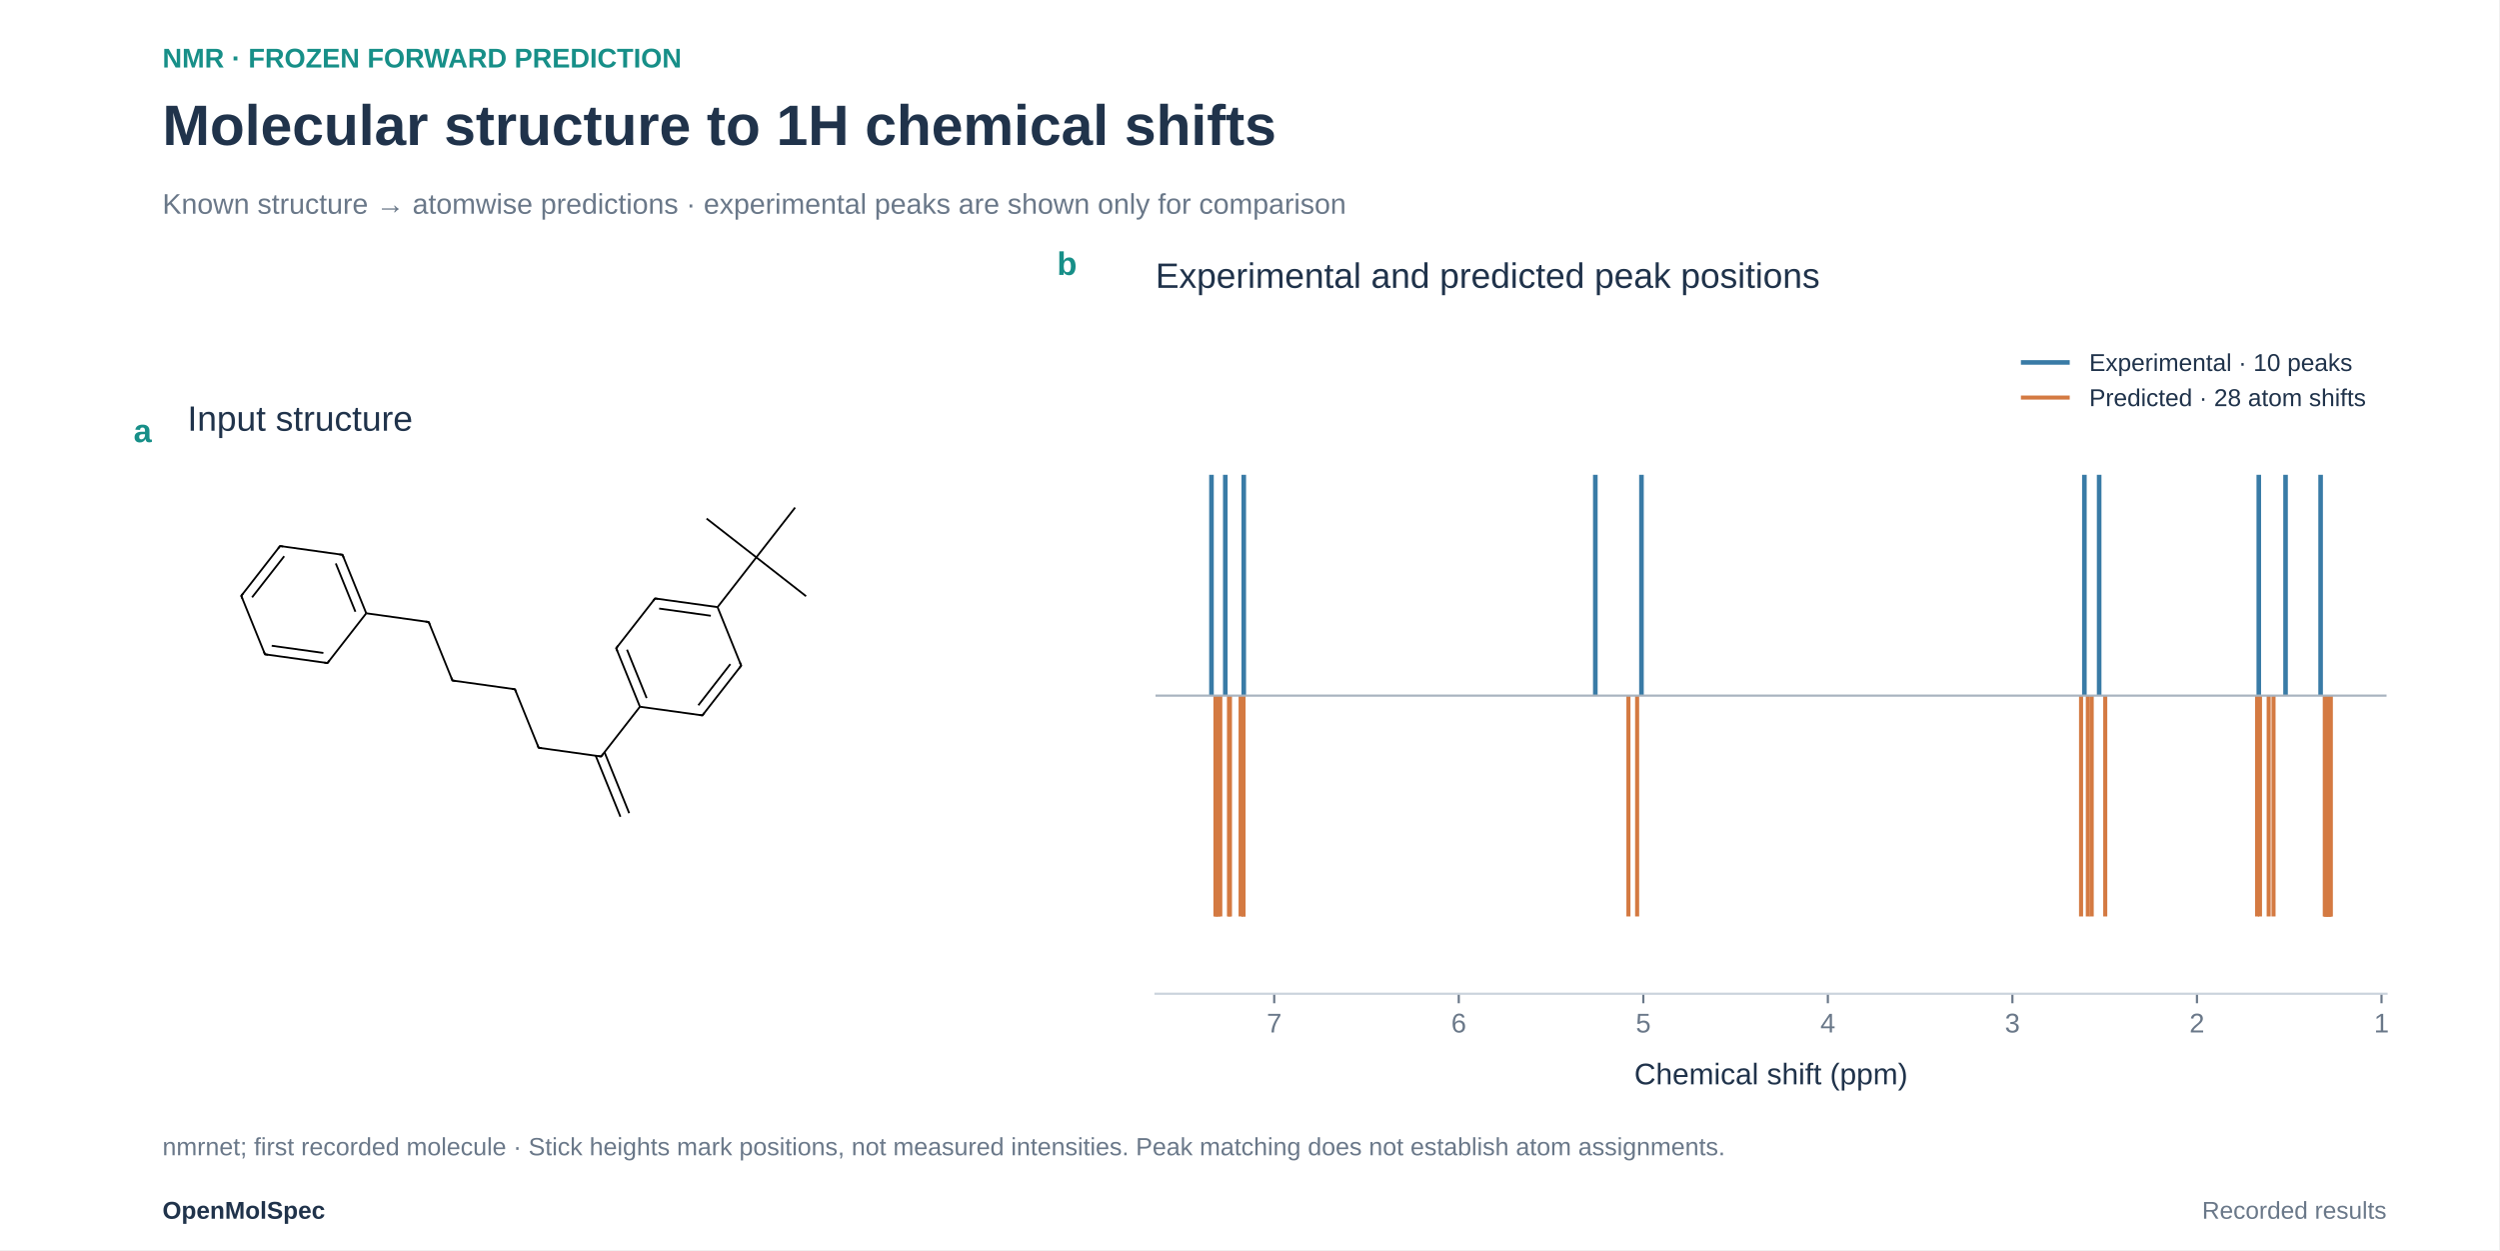
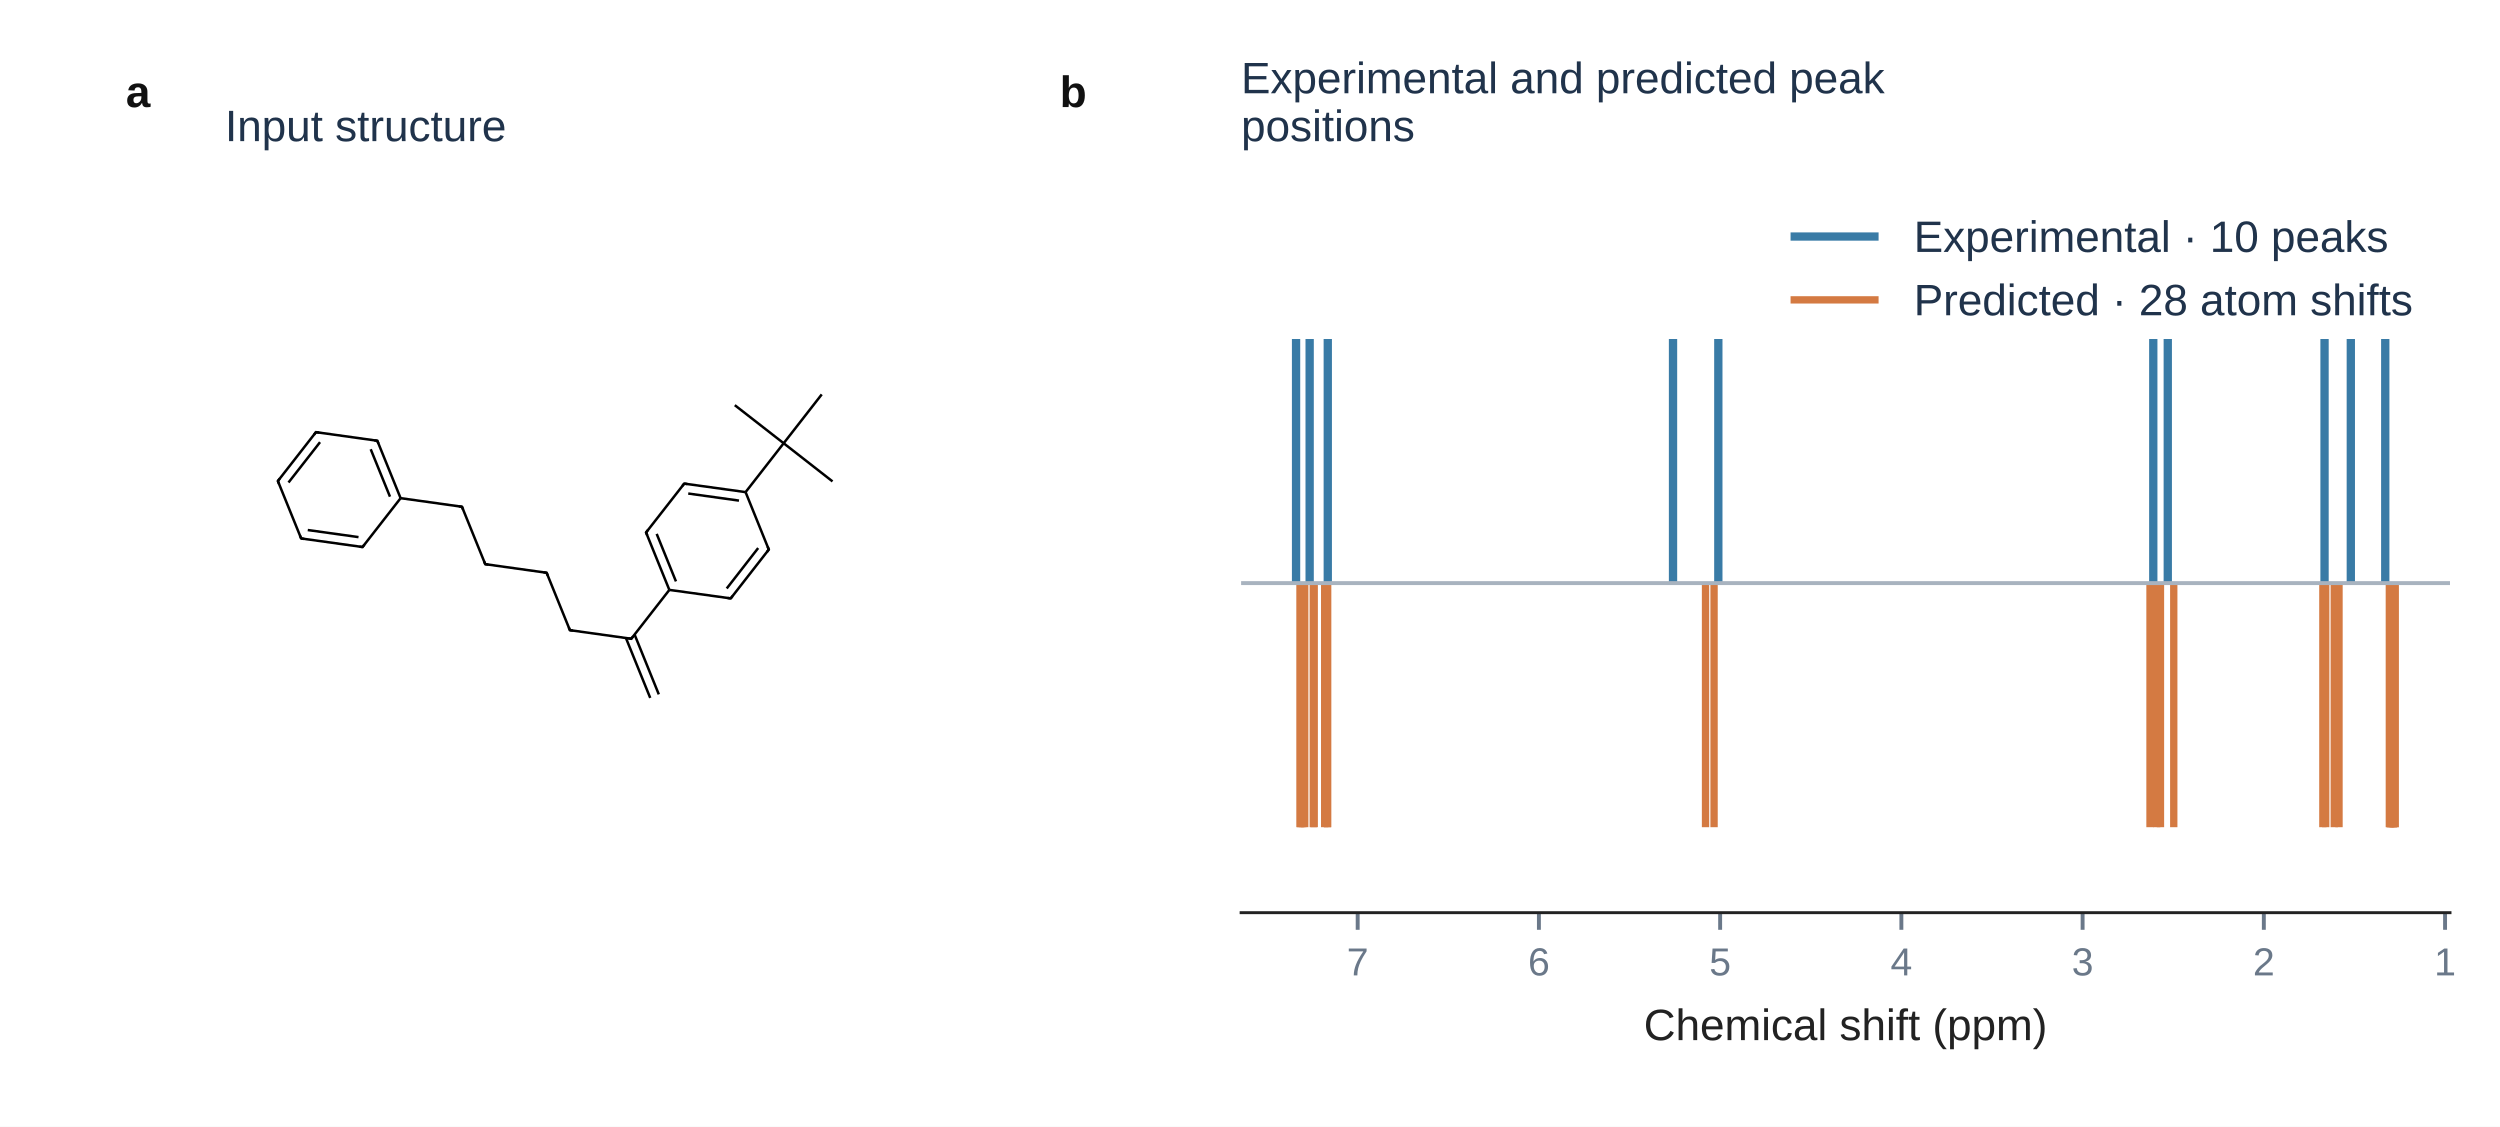
- <svg xmlns="http://www.w3.org/2000/svg" xmlns:xlink="http://www.w3.org/1999/xlink" width="921.6pt" height="460.8pt" viewBox="0 0 921.6 460.8" version="1.1">
+ <svg xmlns="http://www.w3.org/2000/svg" xmlns:xlink="http://www.w3.org/1999/xlink" width="511.2pt" height="230.4pt" viewBox="0 0 511.2 230.4" version="1.1">
  <defs>
    <style type="text/css">*{stroke-linejoin: round; stroke-linecap: butt}</style>
  </defs>
  <g id="figure_1">
    <g id="patch_1">
-       <path d="M 0 460.8  L 921.6 460.8  L 921.6 0  L 0 0  z " style="fill: #ffffff" />
+       <path d="M 0 230.4  L 511.2 230.4  L 511.2 0  L 0 0  z " style="fill: #ffffff" />
    </g>
    <g id="oms-molecule-0">
-       <g clip-path="url(#p5270df2b23)">
+       <g clip-path="url(#p02228f490a)">
    </g>
      <g id="text_1">
-         <text style="font-weight: 700; font-size: 12px; font-family: 'Arial'; text-anchor: start; fill: #178f88" x="49.265" y="162.989" transform="rotate(-0 49.2655 162.9889)">a</text>
+         <text style="font-weight: 700; font-size: 9px; font-family: 'Arial'; text-anchor: start; fill: #111111" x="25.738" y="21.888" transform="rotate(-0 25.73813 21.888)">a</text>
      </g>
      <g id="text_2">
-         <text style="font-size: 13px; font-family: 'Arial'; text-anchor: start; fill: #20334b" x="69.12" y="158.792" transform="rotate(-0 69.12 158.7923)">Input structure</text>
-       </g>
-       <g transform="translate(69.12 174.7923) scale(0.2954539 0.2954539)">
+         <text style="font-size: 9px; font-family: 'Arial'; text-anchor: start; fill: #20334b" x="46.008" y="28.864" transform="rotate(-0 46.008 28.864)">Input structure</text>
+       </g>
+       <g transform="translate(46.008 73.93908) scale(0.160872 0.160872)">
        <rect style="opacity:1.0;fill:#FFFFFF;stroke:none" width="840.0" height="470.0" x="0.0" y="0.0"> </rect>
-         <path class="bond-0 atom-0 atom-1" d="M 540.5,427.5 L 509.6,351.3" style="fill:none;fill-rule:evenodd;stroke:#000000;stroke-width:2.3px;stroke-linecap:butt;stroke-linejoin:miter;stroke-opacity:1" />
-         <path class="bond-0 atom-0 atom-1" d="M 551.4,423.0 L 520.6,346.9" style="fill:none;fill-rule:evenodd;stroke:#000000;stroke-width:2.3px;stroke-linecap:butt;stroke-linejoin:miter;stroke-opacity:1" />
-         <path class="bond-1 atom-1 atom-2" d="M 516.4,352.3 L 438.4,341.4" style="fill:none;fill-rule:evenodd;stroke:#000000;stroke-width:2.3px;stroke-linecap:butt;stroke-linejoin:miter;stroke-opacity:1" />
-         <path class="bond-2 atom-2 atom-3" d="M 438.4,341.4 L 408.8,268.4" style="fill:none;fill-rule:evenodd;stroke:#000000;stroke-width:2.3px;stroke-linecap:butt;stroke-linejoin:miter;stroke-opacity:1" />
-         <path class="bond-3 atom-3 atom-4" d="M 408.8,268.4 L 330.8,257.5" style="fill:none;fill-rule:evenodd;stroke:#000000;stroke-width:2.3px;stroke-linecap:butt;stroke-linejoin:miter;stroke-opacity:1" />
-         <path class="bond-4 atom-4 atom-5" d="M 330.8,257.5 L 301.2,184.5" style="fill:none;fill-rule:evenodd;stroke:#000000;stroke-width:2.3px;stroke-linecap:butt;stroke-linejoin:miter;stroke-opacity:1" />
-         <path class="bond-5 atom-5 atom-6" d="M 301.2,184.5 L 223.2,173.6" style="fill:none;fill-rule:evenodd;stroke:#000000;stroke-width:2.3px;stroke-linecap:butt;stroke-linejoin:miter;stroke-opacity:1" />
-         <path class="bond-6 atom-6 atom-7" d="M 223.2,173.6 L 193.6,100.6" style="fill:none;fill-rule:evenodd;stroke:#000000;stroke-width:2.3px;stroke-linecap:butt;stroke-linejoin:miter;stroke-opacity:1" />
-         <path class="bond-6 atom-6 atom-7" d="M 209.7,171.7 L 185.2,111.4" style="fill:none;fill-rule:evenodd;stroke:#000000;stroke-width:2.3px;stroke-linecap:butt;stroke-linejoin:miter;stroke-opacity:1" />
-         <path class="bond-7 atom-7 atom-8" d="M 193.6,100.6 L 115.6,89.7" style="fill:none;fill-rule:evenodd;stroke:#000000;stroke-width:2.3px;stroke-linecap:butt;stroke-linejoin:miter;stroke-opacity:1" />
-         <path class="bond-8 atom-8 atom-9" d="M 115.6,89.7 L 67.2,151.8" style="fill:none;fill-rule:evenodd;stroke:#000000;stroke-width:2.3px;stroke-linecap:butt;stroke-linejoin:miter;stroke-opacity:1" />
-         <path class="bond-8 atom-8 atom-9" d="M 120.8,102.4 L 80.7,153.7" style="fill:none;fill-rule:evenodd;stroke:#000000;stroke-width:2.3px;stroke-linecap:butt;stroke-linejoin:miter;stroke-opacity:1" />
-         <path class="bond-9 atom-9 atom-10" d="M 67.2,151.8 L 96.8,224.8" style="fill:none;fill-rule:evenodd;stroke:#000000;stroke-width:2.3px;stroke-linecap:butt;stroke-linejoin:miter;stroke-opacity:1" />
-         <path class="bond-10 atom-10 atom-11" d="M 96.8,224.8 L 174.8,235.7" style="fill:none;fill-rule:evenodd;stroke:#000000;stroke-width:2.3px;stroke-linecap:butt;stroke-linejoin:miter;stroke-opacity:1" />
-         <path class="bond-10 atom-10 atom-11" d="M 105.2,214.1 L 169.7,223.1" style="fill:none;fill-rule:evenodd;stroke:#000000;stroke-width:2.3px;stroke-linecap:butt;stroke-linejoin:miter;stroke-opacity:1" />
-         <path class="bond-11 atom-1 atom-12" d="M 516.4,352.3 L 564.8,290.2" style="fill:none;fill-rule:evenodd;stroke:#000000;stroke-width:2.3px;stroke-linecap:butt;stroke-linejoin:miter;stroke-opacity:1" />
-         <path class="bond-12 atom-12 atom-13" d="M 564.8,290.2 L 642.8,301.0" style="fill:none;fill-rule:evenodd;stroke:#000000;stroke-width:2.3px;stroke-linecap:butt;stroke-linejoin:miter;stroke-opacity:1" />
-         <path class="bond-13 atom-13 atom-14" d="M 642.8,301.0 L 691.2,238.9" style="fill:none;fill-rule:evenodd;stroke:#000000;stroke-width:2.3px;stroke-linecap:butt;stroke-linejoin:miter;stroke-opacity:1" />
-         <path class="bond-13 atom-13 atom-14" d="M 637.7,288.4 L 677.7,237.0" style="fill:none;fill-rule:evenodd;stroke:#000000;stroke-width:2.3px;stroke-linecap:butt;stroke-linejoin:miter;stroke-opacity:1" />
-         <path class="bond-14 atom-14 atom-15" d="M 691.2,238.9 L 661.7,165.9" style="fill:none;fill-rule:evenodd;stroke:#000000;stroke-width:2.3px;stroke-linecap:butt;stroke-linejoin:miter;stroke-opacity:1" />
-         <path class="bond-15 atom-15 atom-16" d="M 661.7,165.9 L 710.1,103.8" style="fill:none;fill-rule:evenodd;stroke:#000000;stroke-width:2.3px;stroke-linecap:butt;stroke-linejoin:miter;stroke-opacity:1" />
-         <path class="bond-16 atom-16 atom-17" d="M 710.1,103.8 L 772.2,152.3" style="fill:none;fill-rule:evenodd;stroke:#000000;stroke-width:2.3px;stroke-linecap:butt;stroke-linejoin:miter;stroke-opacity:1" />
-         <path class="bond-17 atom-16 atom-18" d="M 710.1,103.8 L 648.0,55.4" style="fill:none;fill-rule:evenodd;stroke:#000000;stroke-width:2.3px;stroke-linecap:butt;stroke-linejoin:miter;stroke-opacity:1" />
-         <path class="bond-18 atom-16 atom-19" d="M 710.1,103.8 L 758.5,41.7" style="fill:none;fill-rule:evenodd;stroke:#000000;stroke-width:2.3px;stroke-linecap:butt;stroke-linejoin:miter;stroke-opacity:1" />
-         <path class="bond-19 atom-15 atom-20" d="M 661.7,165.9 L 583.7,155.1" style="fill:none;fill-rule:evenodd;stroke:#000000;stroke-width:2.3px;stroke-linecap:butt;stroke-linejoin:miter;stroke-opacity:1" />
-         <path class="bond-19 atom-15 atom-20" d="M 653.3,176.7 L 588.8,167.7" style="fill:none;fill-rule:evenodd;stroke:#000000;stroke-width:2.3px;stroke-linecap:butt;stroke-linejoin:miter;stroke-opacity:1" />
-         <path class="bond-20 atom-20 atom-21" d="M 583.7,155.1 L 535.2,217.2" style="fill:none;fill-rule:evenodd;stroke:#000000;stroke-width:2.3px;stroke-linecap:butt;stroke-linejoin:miter;stroke-opacity:1" />
-         <path class="bond-21 atom-11 atom-6" d="M 174.8,235.7 L 223.2,173.6" style="fill:none;fill-rule:evenodd;stroke:#000000;stroke-width:2.3px;stroke-linecap:butt;stroke-linejoin:miter;stroke-opacity:1" />
-         <path class="bond-22 atom-21 atom-12" d="M 535.2,217.2 L 564.8,290.2" style="fill:none;fill-rule:evenodd;stroke:#000000;stroke-width:2.3px;stroke-linecap:butt;stroke-linejoin:miter;stroke-opacity:1" />
-         <path class="bond-22 atom-21 atom-12" d="M 548.7,219.0 L 573.2,279.4" style="fill:none;fill-rule:evenodd;stroke:#000000;stroke-width:2.3px;stroke-linecap:butt;stroke-linejoin:miter;stroke-opacity:1" />
-         <path d="M 512.5,351.7 L 516.4,352.3 L 518.8,349.2" style="fill:none;stroke:#000000;stroke-width:2.3px;stroke-linecap:butt;stroke-linejoin:miter;stroke-miterlimit:10;stroke-opacity:1;" />
-         <path d="M 442.3,341.9 L 438.4,341.4 L 436.9,337.7" style="fill:none;stroke:#000000;stroke-width:2.3px;stroke-linecap:butt;stroke-linejoin:miter;stroke-miterlimit:10;stroke-opacity:1;" />
-         <path d="M 410.3,272.0 L 408.8,268.4 L 404.9,267.8" style="fill:none;stroke:#000000;stroke-width:2.3px;stroke-linecap:butt;stroke-linejoin:miter;stroke-miterlimit:10;stroke-opacity:1;" />
-         <path d="M 334.7,258.0 L 330.8,257.5 L 329.3,253.9" style="fill:none;stroke:#000000;stroke-width:2.3px;stroke-linecap:butt;stroke-linejoin:miter;stroke-miterlimit:10;stroke-opacity:1;" />
-         <path d="M 302.7,188.2 L 301.2,184.5 L 297.3,184.0" style="fill:none;stroke:#000000;stroke-width:2.3px;stroke-linecap:butt;stroke-linejoin:miter;stroke-miterlimit:10;stroke-opacity:1;" />
-         <path d="M 195.1,104.3 L 193.6,100.6 L 189.7,100.1" style="fill:none;stroke:#000000;stroke-width:2.3px;stroke-linecap:butt;stroke-linejoin:miter;stroke-miterlimit:10;stroke-opacity:1;" />
-         <path d="M 119.5,90.3 L 115.6,89.7 L 113.2,92.8" style="fill:none;stroke:#000000;stroke-width:2.3px;stroke-linecap:butt;stroke-linejoin:miter;stroke-miterlimit:10;stroke-opacity:1;" />
-         <path d="M 69.6,148.7 L 67.2,151.8 L 68.7,155.5" style="fill:none;stroke:#000000;stroke-width:2.3px;stroke-linecap:butt;stroke-linejoin:miter;stroke-miterlimit:10;stroke-opacity:1;" />
-         <path d="M 95.3,221.2 L 96.8,224.8 L 100.7,225.4" style="fill:none;stroke:#000000;stroke-width:2.3px;stroke-linecap:butt;stroke-linejoin:miter;stroke-miterlimit:10;stroke-opacity:1;" />
-         <path d="M 170.9,235.2 L 174.8,235.7 L 177.2,232.6" style="fill:none;stroke:#000000;stroke-width:2.3px;stroke-linecap:butt;stroke-linejoin:miter;stroke-miterlimit:10;stroke-opacity:1;" />
-         <path d="M 638.9,300.5 L 642.8,301.0 L 645.2,297.9" style="fill:none;stroke:#000000;stroke-width:2.3px;stroke-linecap:butt;stroke-linejoin:miter;stroke-miterlimit:10;stroke-opacity:1;" />
-         <path d="M 688.8,242.0 L 691.2,238.9 L 689.8,235.3" style="fill:none;stroke:#000000;stroke-width:2.3px;stroke-linecap:butt;stroke-linejoin:miter;stroke-miterlimit:10;stroke-opacity:1;" />
-         <path d="M 587.6,155.6 L 583.7,155.1 L 581.2,158.2" style="fill:none;stroke:#000000;stroke-width:2.3px;stroke-linecap:butt;stroke-linejoin:miter;stroke-miterlimit:10;stroke-opacity:1;" />
-         <path d="M 537.6,214.1 L 535.2,217.2 L 536.7,220.8" style="fill:none;stroke:#000000;stroke-width:2.3px;stroke-linecap:butt;stroke-linejoin:miter;stroke-miterlimit:10;stroke-opacity:1;" />
+         <path class="bond-0 atom-0 atom-1" d="M 540.5,427.5 L 509.6,351.3" style="fill:none;fill-rule:evenodd;stroke:#000000;stroke-width:3.2px;stroke-linecap:butt;stroke-linejoin:miter;stroke-opacity:1" />
+         <path class="bond-0 atom-0 atom-1" d="M 551.4,423.0 L 520.6,346.9" style="fill:none;fill-rule:evenodd;stroke:#000000;stroke-width:3.2px;stroke-linecap:butt;stroke-linejoin:miter;stroke-opacity:1" />
+         <path class="bond-1 atom-1 atom-2" d="M 516.4,352.3 L 438.4,341.4" style="fill:none;fill-rule:evenodd;stroke:#000000;stroke-width:3.2px;stroke-linecap:butt;stroke-linejoin:miter;stroke-opacity:1" />
+         <path class="bond-2 atom-2 atom-3" d="M 438.4,341.4 L 408.8,268.4" style="fill:none;fill-rule:evenodd;stroke:#000000;stroke-width:3.2px;stroke-linecap:butt;stroke-linejoin:miter;stroke-opacity:1" />
+         <path class="bond-3 atom-3 atom-4" d="M 408.8,268.4 L 330.8,257.5" style="fill:none;fill-rule:evenodd;stroke:#000000;stroke-width:3.2px;stroke-linecap:butt;stroke-linejoin:miter;stroke-opacity:1" />
+         <path class="bond-4 atom-4 atom-5" d="M 330.8,257.5 L 301.2,184.5" style="fill:none;fill-rule:evenodd;stroke:#000000;stroke-width:3.2px;stroke-linecap:butt;stroke-linejoin:miter;stroke-opacity:1" />
+         <path class="bond-5 atom-5 atom-6" d="M 301.2,184.5 L 223.2,173.6" style="fill:none;fill-rule:evenodd;stroke:#000000;stroke-width:3.2px;stroke-linecap:butt;stroke-linejoin:miter;stroke-opacity:1" />
+         <path class="bond-6 atom-6 atom-7" d="M 223.2,173.6 L 193.6,100.6" style="fill:none;fill-rule:evenodd;stroke:#000000;stroke-width:3.2px;stroke-linecap:butt;stroke-linejoin:miter;stroke-opacity:1" />
+         <path class="bond-6 atom-6 atom-7" d="M 209.7,171.7 L 185.2,111.4" style="fill:none;fill-rule:evenodd;stroke:#000000;stroke-width:3.2px;stroke-linecap:butt;stroke-linejoin:miter;stroke-opacity:1" />
+         <path class="bond-7 atom-7 atom-8" d="M 193.6,100.6 L 115.6,89.7" style="fill:none;fill-rule:evenodd;stroke:#000000;stroke-width:3.2px;stroke-linecap:butt;stroke-linejoin:miter;stroke-opacity:1" />
+         <path class="bond-8 atom-8 atom-9" d="M 115.6,89.7 L 67.2,151.8" style="fill:none;fill-rule:evenodd;stroke:#000000;stroke-width:3.2px;stroke-linecap:butt;stroke-linejoin:miter;stroke-opacity:1" />
+         <path class="bond-8 atom-8 atom-9" d="M 120.8,102.4 L 80.7,153.7" style="fill:none;fill-rule:evenodd;stroke:#000000;stroke-width:3.2px;stroke-linecap:butt;stroke-linejoin:miter;stroke-opacity:1" />
+         <path class="bond-9 atom-9 atom-10" d="M 67.2,151.8 L 96.8,224.8" style="fill:none;fill-rule:evenodd;stroke:#000000;stroke-width:3.2px;stroke-linecap:butt;stroke-linejoin:miter;stroke-opacity:1" />
+         <path class="bond-10 atom-10 atom-11" d="M 96.8,224.8 L 174.8,235.7" style="fill:none;fill-rule:evenodd;stroke:#000000;stroke-width:3.2px;stroke-linecap:butt;stroke-linejoin:miter;stroke-opacity:1" />
+         <path class="bond-10 atom-10 atom-11" d="M 105.2,214.1 L 169.7,223.1" style="fill:none;fill-rule:evenodd;stroke:#000000;stroke-width:3.2px;stroke-linecap:butt;stroke-linejoin:miter;stroke-opacity:1" />
+         <path class="bond-11 atom-1 atom-12" d="M 516.4,352.3 L 564.8,290.2" style="fill:none;fill-rule:evenodd;stroke:#000000;stroke-width:3.2px;stroke-linecap:butt;stroke-linejoin:miter;stroke-opacity:1" />
+         <path class="bond-12 atom-12 atom-13" d="M 564.8,290.2 L 642.8,301.0" style="fill:none;fill-rule:evenodd;stroke:#000000;stroke-width:3.2px;stroke-linecap:butt;stroke-linejoin:miter;stroke-opacity:1" />
+         <path class="bond-13 atom-13 atom-14" d="M 642.8,301.0 L 691.2,238.9" style="fill:none;fill-rule:evenodd;stroke:#000000;stroke-width:3.2px;stroke-linecap:butt;stroke-linejoin:miter;stroke-opacity:1" />
+         <path class="bond-13 atom-13 atom-14" d="M 637.7,288.4 L 677.7,237.0" style="fill:none;fill-rule:evenodd;stroke:#000000;stroke-width:3.2px;stroke-linecap:butt;stroke-linejoin:miter;stroke-opacity:1" />
+         <path class="bond-14 atom-14 atom-15" d="M 691.2,238.9 L 661.7,165.9" style="fill:none;fill-rule:evenodd;stroke:#000000;stroke-width:3.2px;stroke-linecap:butt;stroke-linejoin:miter;stroke-opacity:1" />
+         <path class="bond-15 atom-15 atom-16" d="M 661.7,165.9 L 710.1,103.8" style="fill:none;fill-rule:evenodd;stroke:#000000;stroke-width:3.2px;stroke-linecap:butt;stroke-linejoin:miter;stroke-opacity:1" />
+         <path class="bond-16 atom-16 atom-17" d="M 710.1,103.8 L 772.2,152.3" style="fill:none;fill-rule:evenodd;stroke:#000000;stroke-width:3.2px;stroke-linecap:butt;stroke-linejoin:miter;stroke-opacity:1" />
+         <path class="bond-17 atom-16 atom-18" d="M 710.1,103.8 L 648.0,55.4" style="fill:none;fill-rule:evenodd;stroke:#000000;stroke-width:3.2px;stroke-linecap:butt;stroke-linejoin:miter;stroke-opacity:1" />
+         <path class="bond-18 atom-16 atom-19" d="M 710.1,103.8 L 758.5,41.7" style="fill:none;fill-rule:evenodd;stroke:#000000;stroke-width:3.2px;stroke-linecap:butt;stroke-linejoin:miter;stroke-opacity:1" />
+         <path class="bond-19 atom-15 atom-20" d="M 661.7,165.9 L 583.7,155.1" style="fill:none;fill-rule:evenodd;stroke:#000000;stroke-width:3.2px;stroke-linecap:butt;stroke-linejoin:miter;stroke-opacity:1" />
+         <path class="bond-19 atom-15 atom-20" d="M 653.3,176.7 L 588.8,167.7" style="fill:none;fill-rule:evenodd;stroke:#000000;stroke-width:3.2px;stroke-linecap:butt;stroke-linejoin:miter;stroke-opacity:1" />
+         <path class="bond-20 atom-20 atom-21" d="M 583.7,155.1 L 535.2,217.2" style="fill:none;fill-rule:evenodd;stroke:#000000;stroke-width:3.2px;stroke-linecap:butt;stroke-linejoin:miter;stroke-opacity:1" />
+         <path class="bond-21 atom-11 atom-6" d="M 174.8,235.7 L 223.2,173.6" style="fill:none;fill-rule:evenodd;stroke:#000000;stroke-width:3.2px;stroke-linecap:butt;stroke-linejoin:miter;stroke-opacity:1" />
+         <path class="bond-22 atom-21 atom-12" d="M 535.2,217.2 L 564.8,290.2" style="fill:none;fill-rule:evenodd;stroke:#000000;stroke-width:3.2px;stroke-linecap:butt;stroke-linejoin:miter;stroke-opacity:1" />
+         <path class="bond-22 atom-21 atom-12" d="M 548.7,219.0 L 573.2,279.4" style="fill:none;fill-rule:evenodd;stroke:#000000;stroke-width:3.2px;stroke-linecap:butt;stroke-linejoin:miter;stroke-opacity:1" />
+         <path d="M 512.5,351.7 L 516.4,352.3 L 518.8,349.2" style="fill:none;stroke:#000000;stroke-width:3.2px;stroke-linecap:butt;stroke-linejoin:miter;stroke-miterlimit:10;stroke-opacity:1;" />
+         <path d="M 442.3,341.9 L 438.4,341.4 L 436.9,337.7" style="fill:none;stroke:#000000;stroke-width:3.2px;stroke-linecap:butt;stroke-linejoin:miter;stroke-miterlimit:10;stroke-opacity:1;" />
+         <path d="M 410.3,272.0 L 408.8,268.4 L 404.9,267.8" style="fill:none;stroke:#000000;stroke-width:3.2px;stroke-linecap:butt;stroke-linejoin:miter;stroke-miterlimit:10;stroke-opacity:1;" />
+         <path d="M 334.7,258.0 L 330.8,257.5 L 329.3,253.9" style="fill:none;stroke:#000000;stroke-width:3.2px;stroke-linecap:butt;stroke-linejoin:miter;stroke-miterlimit:10;stroke-opacity:1;" />
+         <path d="M 302.7,188.2 L 301.2,184.5 L 297.3,184.0" style="fill:none;stroke:#000000;stroke-width:3.2px;stroke-linecap:butt;stroke-linejoin:miter;stroke-miterlimit:10;stroke-opacity:1;" />
+         <path d="M 195.1,104.3 L 193.6,100.6 L 189.7,100.1" style="fill:none;stroke:#000000;stroke-width:3.2px;stroke-linecap:butt;stroke-linejoin:miter;stroke-miterlimit:10;stroke-opacity:1;" />
+         <path d="M 119.5,90.3 L 115.6,89.7 L 113.2,92.8" style="fill:none;stroke:#000000;stroke-width:3.2px;stroke-linecap:butt;stroke-linejoin:miter;stroke-miterlimit:10;stroke-opacity:1;" />
+         <path d="M 69.6,148.7 L 67.2,151.8 L 68.7,155.5" style="fill:none;stroke:#000000;stroke-width:3.2px;stroke-linecap:butt;stroke-linejoin:miter;stroke-miterlimit:10;stroke-opacity:1;" />
+         <path d="M 95.3,221.2 L 96.8,224.8 L 100.7,225.4" style="fill:none;stroke:#000000;stroke-width:3.2px;stroke-linecap:butt;stroke-linejoin:miter;stroke-miterlimit:10;stroke-opacity:1;" />
+         <path d="M 170.9,235.2 L 174.8,235.7 L 177.2,232.6" style="fill:none;stroke:#000000;stroke-width:3.2px;stroke-linecap:butt;stroke-linejoin:miter;stroke-miterlimit:10;stroke-opacity:1;" />
+         <path d="M 638.9,300.5 L 642.8,301.0 L 645.2,297.9" style="fill:none;stroke:#000000;stroke-width:3.2px;stroke-linecap:butt;stroke-linejoin:miter;stroke-miterlimit:10;stroke-opacity:1;" />
+         <path d="M 688.8,242.0 L 691.2,238.9 L 689.8,235.3" style="fill:none;stroke:#000000;stroke-width:3.2px;stroke-linecap:butt;stroke-linejoin:miter;stroke-miterlimit:10;stroke-opacity:1;" />
+         <path d="M 587.6,155.6 L 583.7,155.1 L 581.2,158.2" style="fill:none;stroke:#000000;stroke-width:3.2px;stroke-linecap:butt;stroke-linejoin:miter;stroke-miterlimit:10;stroke-opacity:1;" />
+         <path d="M 537.6,214.1 L 535.2,217.2 L 536.7,220.8" style="fill:none;stroke:#000000;stroke-width:3.2px;stroke-linecap:butt;stroke-linejoin:miter;stroke-miterlimit:10;stroke-opacity:1;" />
      </g>
    </g>
    <g id="axes_1">
      <g id="patch_2">
-         <path d="M 426.138 366.336  L 880.128 366.336  L 880.128 122.112  L 426.138 122.112  z " style="fill: #ffffff" />
+         <path d="M 253.782 186.624  L 500.976 186.624  L 500.976 36.864  L 253.782 36.864  z " style="fill: #ffffff" />
      </g>
      <g id="matplotlib.axis_1">
        <g id="xtick_1">
          <g id="line2d_1">
            <defs>
              <path id="me71c452888" d="M 0 0  L 0 3.5  " style="stroke: #6a7889; stroke-width: 0.8" />
            </defs>
            <g>
-               <use xlink:href="#me71c452888" x="878.273" y="366.336" style="fill: #6a7889; stroke: #6a7889; stroke-width: 0.8" />
+               <use xlink:href="#me71c452888" x="499.966" y="186.624" style="fill: #6a7889; stroke: #6a7889; stroke-width: 0.8" />
            </g>
          </g>
          <g id="text_3">
-             <text style="font-size: 10px; font-family: 'Arial'; text-anchor: middle; fill: #6a7889" x="878.273" y="380.616" transform="rotate(-0 878.2725 380.6163)">1</text>
+             <text style="font-size: 8px; font-family: 'Arial'; text-anchor: middle; fill: #6a7889" x="499.966" y="199.448" transform="rotate(-0 499.9657 199.4482)">1</text>
          </g>
        </g>
        <g id="xtick_2">
          <g id="line2d_2">
            <g>
-               <use xlink:href="#me71c452888" x="810.213" y="366.336" style="fill: #6a7889; stroke: #6a7889; stroke-width: 0.8" />
+               <use xlink:href="#me71c452888" x="462.908" y="186.624" style="fill: #6a7889; stroke: #6a7889; stroke-width: 0.8" />
            </g>
          </g>
          <g id="text_4">
-             <text style="font-size: 10px; font-family: 'Arial'; text-anchor: middle; fill: #6a7889" x="810.213" y="380.616" transform="rotate(-0 810.2128 380.6163)">2</text>
+             <text style="font-size: 8px; font-family: 'Arial'; text-anchor: middle; fill: #6a7889" x="462.908" y="199.448" transform="rotate(-0 462.9078 199.4482)">2</text>
          </g>
        </g>
        <g id="xtick_3">
          <g id="line2d_3">
            <g>
-               <use xlink:href="#me71c452888" x="742.153" y="366.336" style="fill: #6a7889; stroke: #6a7889; stroke-width: 0.8" />
+               <use xlink:href="#me71c452888" x="425.85" y="186.624" style="fill: #6a7889; stroke: #6a7889; stroke-width: 0.8" />
            </g>
          </g>
          <g id="text_5">
-             <text style="font-size: 10px; font-family: 'Arial'; text-anchor: middle; fill: #6a7889" x="742.153" y="380.616" transform="rotate(-0 742.1531 380.6163)">3</text>
+             <text style="font-size: 8px; font-family: 'Arial'; text-anchor: middle; fill: #6a7889" x="425.85" y="199.448" transform="rotate(-0 425.8499 199.4482)">3</text>
          </g>
        </g>
        <g id="xtick_4">
          <g id="line2d_4">
            <g>
-               <use xlink:href="#me71c452888" x="674.093" y="366.336" style="fill: #6a7889; stroke: #6a7889; stroke-width: 0.8" />
+               <use xlink:href="#me71c452888" x="388.792" y="186.624" style="fill: #6a7889; stroke: #6a7889; stroke-width: 0.8" />
            </g>
          </g>
          <g id="text_6">
-             <text style="font-size: 10px; font-family: 'Arial'; text-anchor: middle; fill: #6a7889" x="674.093" y="380.616" transform="rotate(-0 674.0933 380.6163)">4</text>
+             <text style="font-size: 8px; font-family: 'Arial'; text-anchor: middle; fill: #6a7889" x="388.792" y="199.448" transform="rotate(-0 388.792 199.4482)">4</text>
          </g>
        </g>
        <g id="xtick_5">
          <g id="line2d_5">
            <g>
-               <use xlink:href="#me71c452888" x="606.034" y="366.336" style="fill: #6a7889; stroke: #6a7889; stroke-width: 0.8" />
+               <use xlink:href="#me71c452888" x="351.734" y="186.624" style="fill: #6a7889; stroke: #6a7889; stroke-width: 0.8" />
            </g>
          </g>
          <g id="text_7">
-             <text style="font-size: 10px; font-family: 'Arial'; text-anchor: middle; fill: #6a7889" x="606.034" y="380.616" transform="rotate(-0 606.0336 380.6163)">5</text>
+             <text style="font-size: 8px; font-family: 'Arial'; text-anchor: middle; fill: #6a7889" x="351.734" y="199.448" transform="rotate(-0 351.734 199.4482)">5</text>
          </g>
        </g>
        <g id="xtick_6">
          <g id="line2d_6">
            <g>
-               <use xlink:href="#me71c452888" x="537.974" y="366.336" style="fill: #6a7889; stroke: #6a7889; stroke-width: 0.8" />
+               <use xlink:href="#me71c452888" x="314.676" y="186.624" style="fill: #6a7889; stroke: #6a7889; stroke-width: 0.8" />
            </g>
          </g>
          <g id="text_8">
-             <text style="font-size: 10px; font-family: 'Arial'; text-anchor: middle; fill: #6a7889" x="537.974" y="380.616" transform="rotate(-0 537.9738 380.6163)">6</text>
+             <text style="font-size: 8px; font-family: 'Arial'; text-anchor: middle; fill: #6a7889" x="314.676" y="199.448" transform="rotate(-0 314.6761 199.4482)">6</text>
          </g>
        </g>
        <g id="xtick_7">
          <g id="line2d_7">
            <g>
-               <use xlink:href="#me71c452888" x="469.914" y="366.336" style="fill: #6a7889; stroke: #6a7889; stroke-width: 0.8" />
+               <use xlink:href="#me71c452888" x="277.618" y="186.624" style="fill: #6a7889; stroke: #6a7889; stroke-width: 0.8" />
            </g>
          </g>
          <g id="text_9">
-             <text style="font-size: 10px; font-family: 'Arial'; text-anchor: middle; fill: #6a7889" x="469.914" y="380.616" transform="rotate(-0 469.9141 380.6163)">7</text>
+             <text style="font-size: 8px; font-family: 'Arial'; text-anchor: middle; fill: #6a7889" x="277.618" y="199.448" transform="rotate(-0 277.6182 199.4482)">7</text>
          </g>
        </g>
        <g id="text_10">
-           <text style="font-size: 11px; font-family: 'Arial'; text-anchor: middle; fill: #20334b" x="653.133" y="399.729" transform="rotate(-0 653.1329 399.7291)">Chemical shift (ppm)</text>
+           <text style="font-size: 9px; font-family: 'Arial'; text-anchor: middle; fill: #222222" x="377.379" y="212.684" transform="rotate(-0 377.3792 212.6841)">Chemical shift (ppm)</text>
        </g>
      </g>
      <g id="matplotlib.axis_2" />
      <g id="LineCollection_1">
-         <path d="M 446.774 256.435  L 446.774 175.027  " clip-path="url(#p9ca4a48fa0)" style="fill: none; stroke: #397ba6; stroke-width: 1.7" />
-         <path d="M 451.878 256.435  L 451.878 175.027  " clip-path="url(#p9ca4a48fa0)" style="fill: none; stroke: #397ba6; stroke-width: 1.7" />
-         <path d="M 458.684 256.435  L 458.684 175.027  " clip-path="url(#p9ca4a48fa0)" style="fill: none; stroke: #397ba6; stroke-width: 1.7" />
-         <path d="M 588.338 256.435  L 588.338 175.027  " clip-path="url(#p9ca4a48fa0)" style="fill: none; stroke: #397ba6; stroke-width: 1.7" />
-         <path d="M 605.353 256.435  L 605.353 175.027  " clip-path="url(#p9ca4a48fa0)" style="fill: none; stroke: #397ba6; stroke-width: 1.7" />
-         <path d="M 768.696 256.435  L 768.696 175.027  " clip-path="url(#p9ca4a48fa0)" style="fill: none; stroke: #397ba6; stroke-width: 1.7" />
-         <path d="M 774.141 256.435  L 774.141 175.027  " clip-path="url(#p9ca4a48fa0)" style="fill: none; stroke: #397ba6; stroke-width: 1.7" />
-         <path d="M 833.013 256.435  L 833.013 175.027  " clip-path="url(#p9ca4a48fa0)" style="fill: none; stroke: #397ba6; stroke-width: 1.7" />
-         <path d="M 842.881 256.435  L 842.881 175.027  " clip-path="url(#p9ca4a48fa0)" style="fill: none; stroke: #397ba6; stroke-width: 1.7" />
-         <path d="M 855.813 256.435  L 855.813 175.027  " clip-path="url(#p9ca4a48fa0)" style="fill: none; stroke: #397ba6; stroke-width: 1.7" />
+         <path d="M 265.019 119.232  L 265.019 69.312  " clip-path="url(#pbfb5d6fd08)" style="fill: none; stroke: #397ba6; stroke-width: 1.7" />
+         <path d="M 267.798 119.232  L 267.798 69.312  " clip-path="url(#pbfb5d6fd08)" style="fill: none; stroke: #397ba6; stroke-width: 1.7" />
+         <path d="M 271.504 119.232  L 271.504 69.312  " clip-path="url(#pbfb5d6fd08)" style="fill: none; stroke: #397ba6; stroke-width: 1.7" />
+         <path d="M 342.099 119.232  L 342.099 69.312  " clip-path="url(#pbfb5d6fd08)" style="fill: none; stroke: #397ba6; stroke-width: 1.7" />
+         <path d="M 351.363 119.232  L 351.363 69.312  " clip-path="url(#pbfb5d6fd08)" style="fill: none; stroke: #397ba6; stroke-width: 1.7" />
+         <path d="M 440.302 119.232  L 440.302 69.312  " clip-path="url(#pbfb5d6fd08)" style="fill: none; stroke: #397ba6; stroke-width: 1.7" />
+         <path d="M 443.267 119.232  L 443.267 69.312  " clip-path="url(#pbfb5d6fd08)" style="fill: none; stroke: #397ba6; stroke-width: 1.7" />
+         <path d="M 475.322 119.232  L 475.322 69.312  " clip-path="url(#pbfb5d6fd08)" style="fill: none; stroke: #397ba6; stroke-width: 1.7" />
+         <path d="M 480.696 119.232  L 480.696 69.312  " clip-path="url(#pbfb5d6fd08)" style="fill: none; stroke: #397ba6; stroke-width: 1.7" />
+         <path d="M 487.737 119.232  L 487.737 69.312  " clip-path="url(#pbfb5d6fd08)" style="fill: none; stroke: #397ba6; stroke-width: 1.7" />
      </g>
      <g id="LineCollection_2">
-         <path d="M 600.545 256.435  L 600.545 337.843  " clip-path="url(#p9ca4a48fa0)" style="fill: none; stroke: #d47a42; stroke-width: 1.5" />
-         <path d="M 603.755 256.435  L 603.755 337.843  " clip-path="url(#p9ca4a48fa0)" style="fill: none; stroke: #d47a42; stroke-width: 1.5" />
-         <path d="M 776.386 256.435  L 776.386 337.843  " clip-path="url(#p9ca4a48fa0)" style="fill: none; stroke: #d47a42; stroke-width: 1.5" />
-         <path d="M 771.393 256.435  L 771.393 337.843  " clip-path="url(#p9ca4a48fa0)" style="fill: none; stroke: #d47a42; stroke-width: 1.5" />
-         <path d="M 838.448 256.435  L 838.448 337.843  " clip-path="url(#p9ca4a48fa0)" style="fill: none; stroke: #d47a42; stroke-width: 1.5" />
-         <path d="M 836.665 256.435  L 836.665 337.843  " clip-path="url(#p9ca4a48fa0)" style="fill: none; stroke: #d47a42; stroke-width: 1.5" />
-         <path d="M 832.385 256.435  L 832.385 337.843  " clip-path="url(#p9ca4a48fa0)" style="fill: none; stroke: #d47a42; stroke-width: 1.5" />
-         <path d="M 833.455 256.435  L 833.455 337.843  " clip-path="url(#p9ca4a48fa0)" style="fill: none; stroke: #d47a42; stroke-width: 1.5" />
-         <path d="M 767.47 256.435  L 767.47 337.843  " clip-path="url(#p9ca4a48fa0)" style="fill: none; stroke: #d47a42; stroke-width: 1.5" />
-         <path d="M 769.966 256.435  L 769.966 337.843  " clip-path="url(#p9ca4a48fa0)" style="fill: none; stroke: #d47a42; stroke-width: 1.5" />
-         <path d="M 458.588 256.435  L 458.588 337.843  " clip-path="url(#p9ca4a48fa0)" style="fill: none; stroke: #d47a42; stroke-width: 1.5" />
-         <path d="M 453.238 256.435  L 453.238 337.843  " clip-path="url(#p9ca4a48fa0)" style="fill: none; stroke: #d47a42; stroke-width: 1.5" />
-         <path d="M 457.518 256.435  L 457.518 337.843  " clip-path="url(#p9ca4a48fa0)" style="fill: none; stroke: #d47a42; stroke-width: 1.5" />
-         <path d="M 453.594 256.435  L 453.594 337.843  " clip-path="url(#p9ca4a48fa0)" style="fill: none; stroke: #d47a42; stroke-width: 1.5" />
-         <path d="M 458.588 256.435  L 458.588 337.843  " clip-path="url(#p9ca4a48fa0)" style="fill: none; stroke: #d47a42; stroke-width: 1.5" />
-         <path d="M 448.244 256.435  L 448.244 337.843  " clip-path="url(#p9ca4a48fa0)" style="fill: none; stroke: #d47a42; stroke-width: 1.5" />
-         <path d="M 448.601 256.435  L 448.601 337.843  " clip-path="url(#p9ca4a48fa0)" style="fill: none; stroke: #d47a42; stroke-width: 1.5" />
-         <path d="M 857.709 256.435  L 857.709 337.843  " clip-path="url(#p9ca4a48fa0)" style="fill: none; stroke: #d47a42; stroke-width: 1.5" />
-         <path d="M 858.779 256.435  L 858.779 337.843  " clip-path="url(#p9ca4a48fa0)" style="fill: none; stroke: #d47a42; stroke-width: 1.5" />
-         <path d="M 858.065 256.435  L 858.065 337.843  " clip-path="url(#p9ca4a48fa0)" style="fill: none; stroke: #d47a42; stroke-width: 1.5" />
-         <path d="M 859.492 256.435  L 859.492 337.843  " clip-path="url(#p9ca4a48fa0)" style="fill: none; stroke: #d47a42; stroke-width: 1.5" />
-         <path d="M 858.779 256.435  L 858.779 337.843  " clip-path="url(#p9ca4a48fa0)" style="fill: none; stroke: #d47a42; stroke-width: 1.5" />
-         <path d="M 857.709 256.435  L 857.709 337.843  " clip-path="url(#p9ca4a48fa0)" style="fill: none; stroke: #d47a42; stroke-width: 1.5" />
-         <path d="M 858.779 256.435  L 858.779 337.843  " clip-path="url(#p9ca4a48fa0)" style="fill: none; stroke: #d47a42; stroke-width: 1.5" />
-         <path d="M 859.492 256.435  L 859.492 337.843  " clip-path="url(#p9ca4a48fa0)" style="fill: none; stroke: #d47a42; stroke-width: 1.5" />
-         <path d="M 857.352 256.435  L 857.352 337.843  " clip-path="url(#p9ca4a48fa0)" style="fill: none; stroke: #d47a42; stroke-width: 1.5" />
-         <path d="M 449.314 256.435  L 449.314 337.843  " clip-path="url(#p9ca4a48fa0)" style="fill: none; stroke: #d47a42; stroke-width: 1.5" />
-         <path d="M 450.028 256.435  L 450.028 337.843  " clip-path="url(#p9ca4a48fa0)" style="fill: none; stroke: #d47a42; stroke-width: 1.5" />
+         <path d="M 348.746 119.232  L 348.746 169.152  " clip-path="url(#pbfb5d6fd08)" style="fill: none; stroke: #d47a42; stroke-width: 1.5" />
+         <path d="M 350.493 119.232  L 350.493 169.152  " clip-path="url(#pbfb5d6fd08)" style="fill: none; stroke: #d47a42; stroke-width: 1.5" />
+         <path d="M 444.49 119.232  L 444.49 169.152  " clip-path="url(#pbfb5d6fd08)" style="fill: none; stroke: #d47a42; stroke-width: 1.5" />
+         <path d="M 441.771 119.232  L 441.771 169.152  " clip-path="url(#pbfb5d6fd08)" style="fill: none; stroke: #d47a42; stroke-width: 1.5" />
+         <path d="M 478.282 119.232  L 478.282 169.152  " clip-path="url(#pbfb5d6fd08)" style="fill: none; stroke: #d47a42; stroke-width: 1.5" />
+         <path d="M 477.311 119.232  L 477.311 169.152  " clip-path="url(#pbfb5d6fd08)" style="fill: none; stroke: #d47a42; stroke-width: 1.5" />
+         <path d="M 474.98 119.232  L 474.98 169.152  " clip-path="url(#pbfb5d6fd08)" style="fill: none; stroke: #d47a42; stroke-width: 1.5" />
+         <path d="M 475.563 119.232  L 475.563 169.152  " clip-path="url(#pbfb5d6fd08)" style="fill: none; stroke: #d47a42; stroke-width: 1.5" />
+         <path d="M 439.634 119.232  L 439.634 169.152  " clip-path="url(#pbfb5d6fd08)" style="fill: none; stroke: #d47a42; stroke-width: 1.5" />
+         <path d="M 440.994 119.232  L 440.994 169.152  " clip-path="url(#pbfb5d6fd08)" style="fill: none; stroke: #d47a42; stroke-width: 1.5" />
+         <path d="M 271.451 119.232  L 271.451 169.152  " clip-path="url(#pbfb5d6fd08)" style="fill: none; stroke: #d47a42; stroke-width: 1.5" />
+         <path d="M 268.538 119.232  L 268.538 169.152  " clip-path="url(#pbfb5d6fd08)" style="fill: none; stroke: #d47a42; stroke-width: 1.5" />
+         <path d="M 270.869 119.232  L 270.869 169.152  " clip-path="url(#pbfb5d6fd08)" style="fill: none; stroke: #d47a42; stroke-width: 1.5" />
+         <path d="M 268.732 119.232  L 268.732 169.152  " clip-path="url(#pbfb5d6fd08)" style="fill: none; stroke: #d47a42; stroke-width: 1.5" />
+         <path d="M 271.451 119.232  L 271.451 169.152  " clip-path="url(#pbfb5d6fd08)" style="fill: none; stroke: #d47a42; stroke-width: 1.5" />
+         <path d="M 265.819 119.232  L 265.819 169.152  " clip-path="url(#pbfb5d6fd08)" style="fill: none; stroke: #d47a42; stroke-width: 1.5" />
+         <path d="M 266.013 119.232  L 266.013 169.152  " clip-path="url(#pbfb5d6fd08)" style="fill: none; stroke: #d47a42; stroke-width: 1.5" />
+         <path d="M 488.769 119.232  L 488.769 169.152  " clip-path="url(#pbfb5d6fd08)" style="fill: none; stroke: #d47a42; stroke-width: 1.5" />
+         <path d="M 489.352 119.232  L 489.352 169.152  " clip-path="url(#pbfb5d6fd08)" style="fill: none; stroke: #d47a42; stroke-width: 1.5" />
+         <path d="M 488.963 119.232  L 488.963 169.152  " clip-path="url(#pbfb5d6fd08)" style="fill: none; stroke: #d47a42; stroke-width: 1.5" />
+         <path d="M 489.74 119.232  L 489.74 169.152  " clip-path="url(#pbfb5d6fd08)" style="fill: none; stroke: #d47a42; stroke-width: 1.5" />
+         <path d="M 489.352 119.232  L 489.352 169.152  " clip-path="url(#pbfb5d6fd08)" style="fill: none; stroke: #d47a42; stroke-width: 1.5" />
+         <path d="M 488.769 119.232  L 488.769 169.152  " clip-path="url(#pbfb5d6fd08)" style="fill: none; stroke: #d47a42; stroke-width: 1.5" />
+         <path d="M 489.352 119.232  L 489.352 169.152  " clip-path="url(#pbfb5d6fd08)" style="fill: none; stroke: #d47a42; stroke-width: 1.5" />
+         <path d="M 489.74 119.232  L 489.74 169.152  " clip-path="url(#pbfb5d6fd08)" style="fill: none; stroke: #d47a42; stroke-width: 1.5" />
+         <path d="M 488.575 119.232  L 488.575 169.152  " clip-path="url(#pbfb5d6fd08)" style="fill: none; stroke: #d47a42; stroke-width: 1.5" />
+         <path d="M 266.402 119.232  L 266.402 169.152  " clip-path="url(#pbfb5d6fd08)" style="fill: none; stroke: #d47a42; stroke-width: 1.5" />
+         <path d="M 266.79 119.232  L 266.79 169.152  " clip-path="url(#pbfb5d6fd08)" style="fill: none; stroke: #d47a42; stroke-width: 1.5" />
      </g>
      <g id="line2d_8">
-         <path d="M 426.138 256.435  L 880.128 256.435  " clip-path="url(#p9ca4a48fa0)" style="fill: none; stroke: #a8b3bf; stroke-width: 0.8; stroke-linecap: square" />
+         <path d="M 253.782 119.232  L 500.976 119.232  " clip-path="url(#pbfb5d6fd08)" style="fill: none; stroke: #a8b3bf; stroke-width: 0.8; stroke-linecap: square" />
      </g>
      <g id="patch_3">
-         <path d="M 426.138 366.336  L 880.128 366.336  " style="fill: none; stroke: #cad3dc; stroke-width: 0.8; stroke-linejoin: miter; stroke-linecap: square" />
+         <path d="M 253.782 186.624  L 500.976 186.624  " style="fill: none; stroke: #222222; stroke-width: 0.6; stroke-linejoin: miter; stroke-linecap: square" />
      </g>
      <g id="text_11">
-         <text style="font-weight: 700; font-size: 12px; font-family: 'Arial'; text-anchor: start; fill: #178f88" x="389.819" y="101.353" transform="rotate(-0 389.8186 101.353)">b</text>
+         <text style="font-weight: 700; font-size: 9px; font-family: 'Arial'; text-anchor: start; fill: #111111" x="216.703" y="21.888" transform="rotate(-0 216.7034 21.888)">b</text>
      </g>
      <g id="text_12">
-         <text style="font-size: 13px; font-family: 'Arial'; text-anchor: start; fill: #20334b" x="426.138" y="106.112" transform="rotate(-0 426.1379 106.112)">Experimental and predicted peak positions</text>
+         <text style="font-size: 9px; font-family: 'Arial'; fill: #20334b" transform="translate(253.7824 19.06859)">Experimental and predicted peak</text>
+         <text style="font-size: 9px; font-family: 'Arial'; fill: #20334b" transform="translate(253.7824 28.864)">positions</text>
      </g>
      <g id="legend_1">
        <g id="line2d_9">
-           <path d="M 745.285 133.614  L 763.285 133.614  " style="fill: none; stroke: #397ba6; stroke-width: 1.7" />
+           <path d="M 366.134 48.366  L 384.134 48.366  " style="fill: none; stroke: #397ba6; stroke-width: 1.7" />
        </g>
        <g id="text_13">
-           <text style="font-size: 9px; font-family: 'Arial'; text-anchor: start; fill: #20334b" x="770.486" y="136.764" transform="rotate(-0 770.4855 136.7642)">Experimental · 10 peaks</text>
+           <text style="font-size: 9px; font-family: 'Arial'; text-anchor: start; fill: #20334b" x="391.334" y="51.516" transform="rotate(-0 391.3335 51.51625)">Experimental · 10 peaks</text>
        </g>
        <g id="line2d_10">
-           <path d="M 745.285 146.561  L 763.285 146.561  " style="fill: none; stroke: #d47a42; stroke-width: 1.5" />
+           <path d="M 366.134 61.313  L 384.134 61.313  " style="fill: none; stroke: #d47a42; stroke-width: 1.5" />
        </g>
        <g id="text_14">
-           <text style="font-size: 9px; font-family: 'Arial'; text-anchor: start; fill: #20334b" x="770.486" y="149.711" transform="rotate(-0 770.4855 149.7105)">Predicted · 28 atom shifts</text>
-         </g>
-       </g>
-     </g>
-     <g id="text_15">
-       <text style="font-weight: 700; font-size: 10px; font-family: 'Arial'; text-anchor: start; fill: #178f88" x="59.904" y="24.883" transform="rotate(-0 59.904 24.8832)">NMR · FROZEN FORWARD PREDICTION</text>
-     </g>
-     <g id="text_16">
-       <text style="font-weight: 700; font-size: 21px; font-family: 'Arial'; text-anchor: start; fill: #20334b" x="59.904" y="53.453" transform="rotate(-0 59.904 53.4528)">Molecular structure to 1H chemical shifts</text>
-     </g>
-     <g id="text_17">
-       <text style="font-size: 10.5px; font-family: 'Arial'; text-anchor: start; fill: #6a7889" x="59.904" y="78.797" transform="rotate(-0 59.904 78.7968)">Known structure → atomwise predictions · experimental peaks are shown only for comparison</text>
-     </g>
-     <g id="text_18">
-       <text style="font-size: 9.2px; font-family: 'Arial'; text-anchor: start; fill: #6a7889" x="59.904" y="425.88" transform="rotate(-0 59.904 425.88)">nmrnet; first recorded molecule · Stick heights mark positions, not measured intensities. Peak matching does not establish atom assignments.</text>
-     </g>
-     <g id="text_19">
-       <text style="font-weight: 700; font-size: 9px; font-family: 'Arial'; text-anchor: start; fill: #20334b" x="59.904" y="449.28" transform="rotate(-0 59.904 449.28)">OpenMolSpec</text>
-     </g>
-     <g id="text_20">
-       <text style="font-size: 9px; font-family: 'Arial'; text-anchor: end; fill: #6a7889" x="880.128" y="449.28" transform="rotate(-0 880.128 449.28)">Recorded results</text>
+           <text style="font-size: 9px; font-family: 'Arial'; text-anchor: start; fill: #20334b" x="391.334" y="64.463" transform="rotate(-0 391.3335 64.46254)">Predicted · 28 atom shifts</text>
+         </g>
+       </g>
    </g>
  </g>
  <defs>
-     <clipPath id="p5270df2b23">
-       <rect x="69.12" y="174.792" width="248.181" height="138.863" />
+     <clipPath id="p02228f490a">
+       <rect x="46.008" y="36.864" width="135.132" height="149.76" />
    </clipPath>
-     <clipPath id="p9ca4a48fa0">
-       <rect x="426.138" y="122.112" width="453.99" height="244.224" />
+     <clipPath id="pbfb5d6fd08">
+       <rect x="253.782" y="36.864" width="247.194" height="149.76" />
    </clipPath>
  </defs>
</svg>
